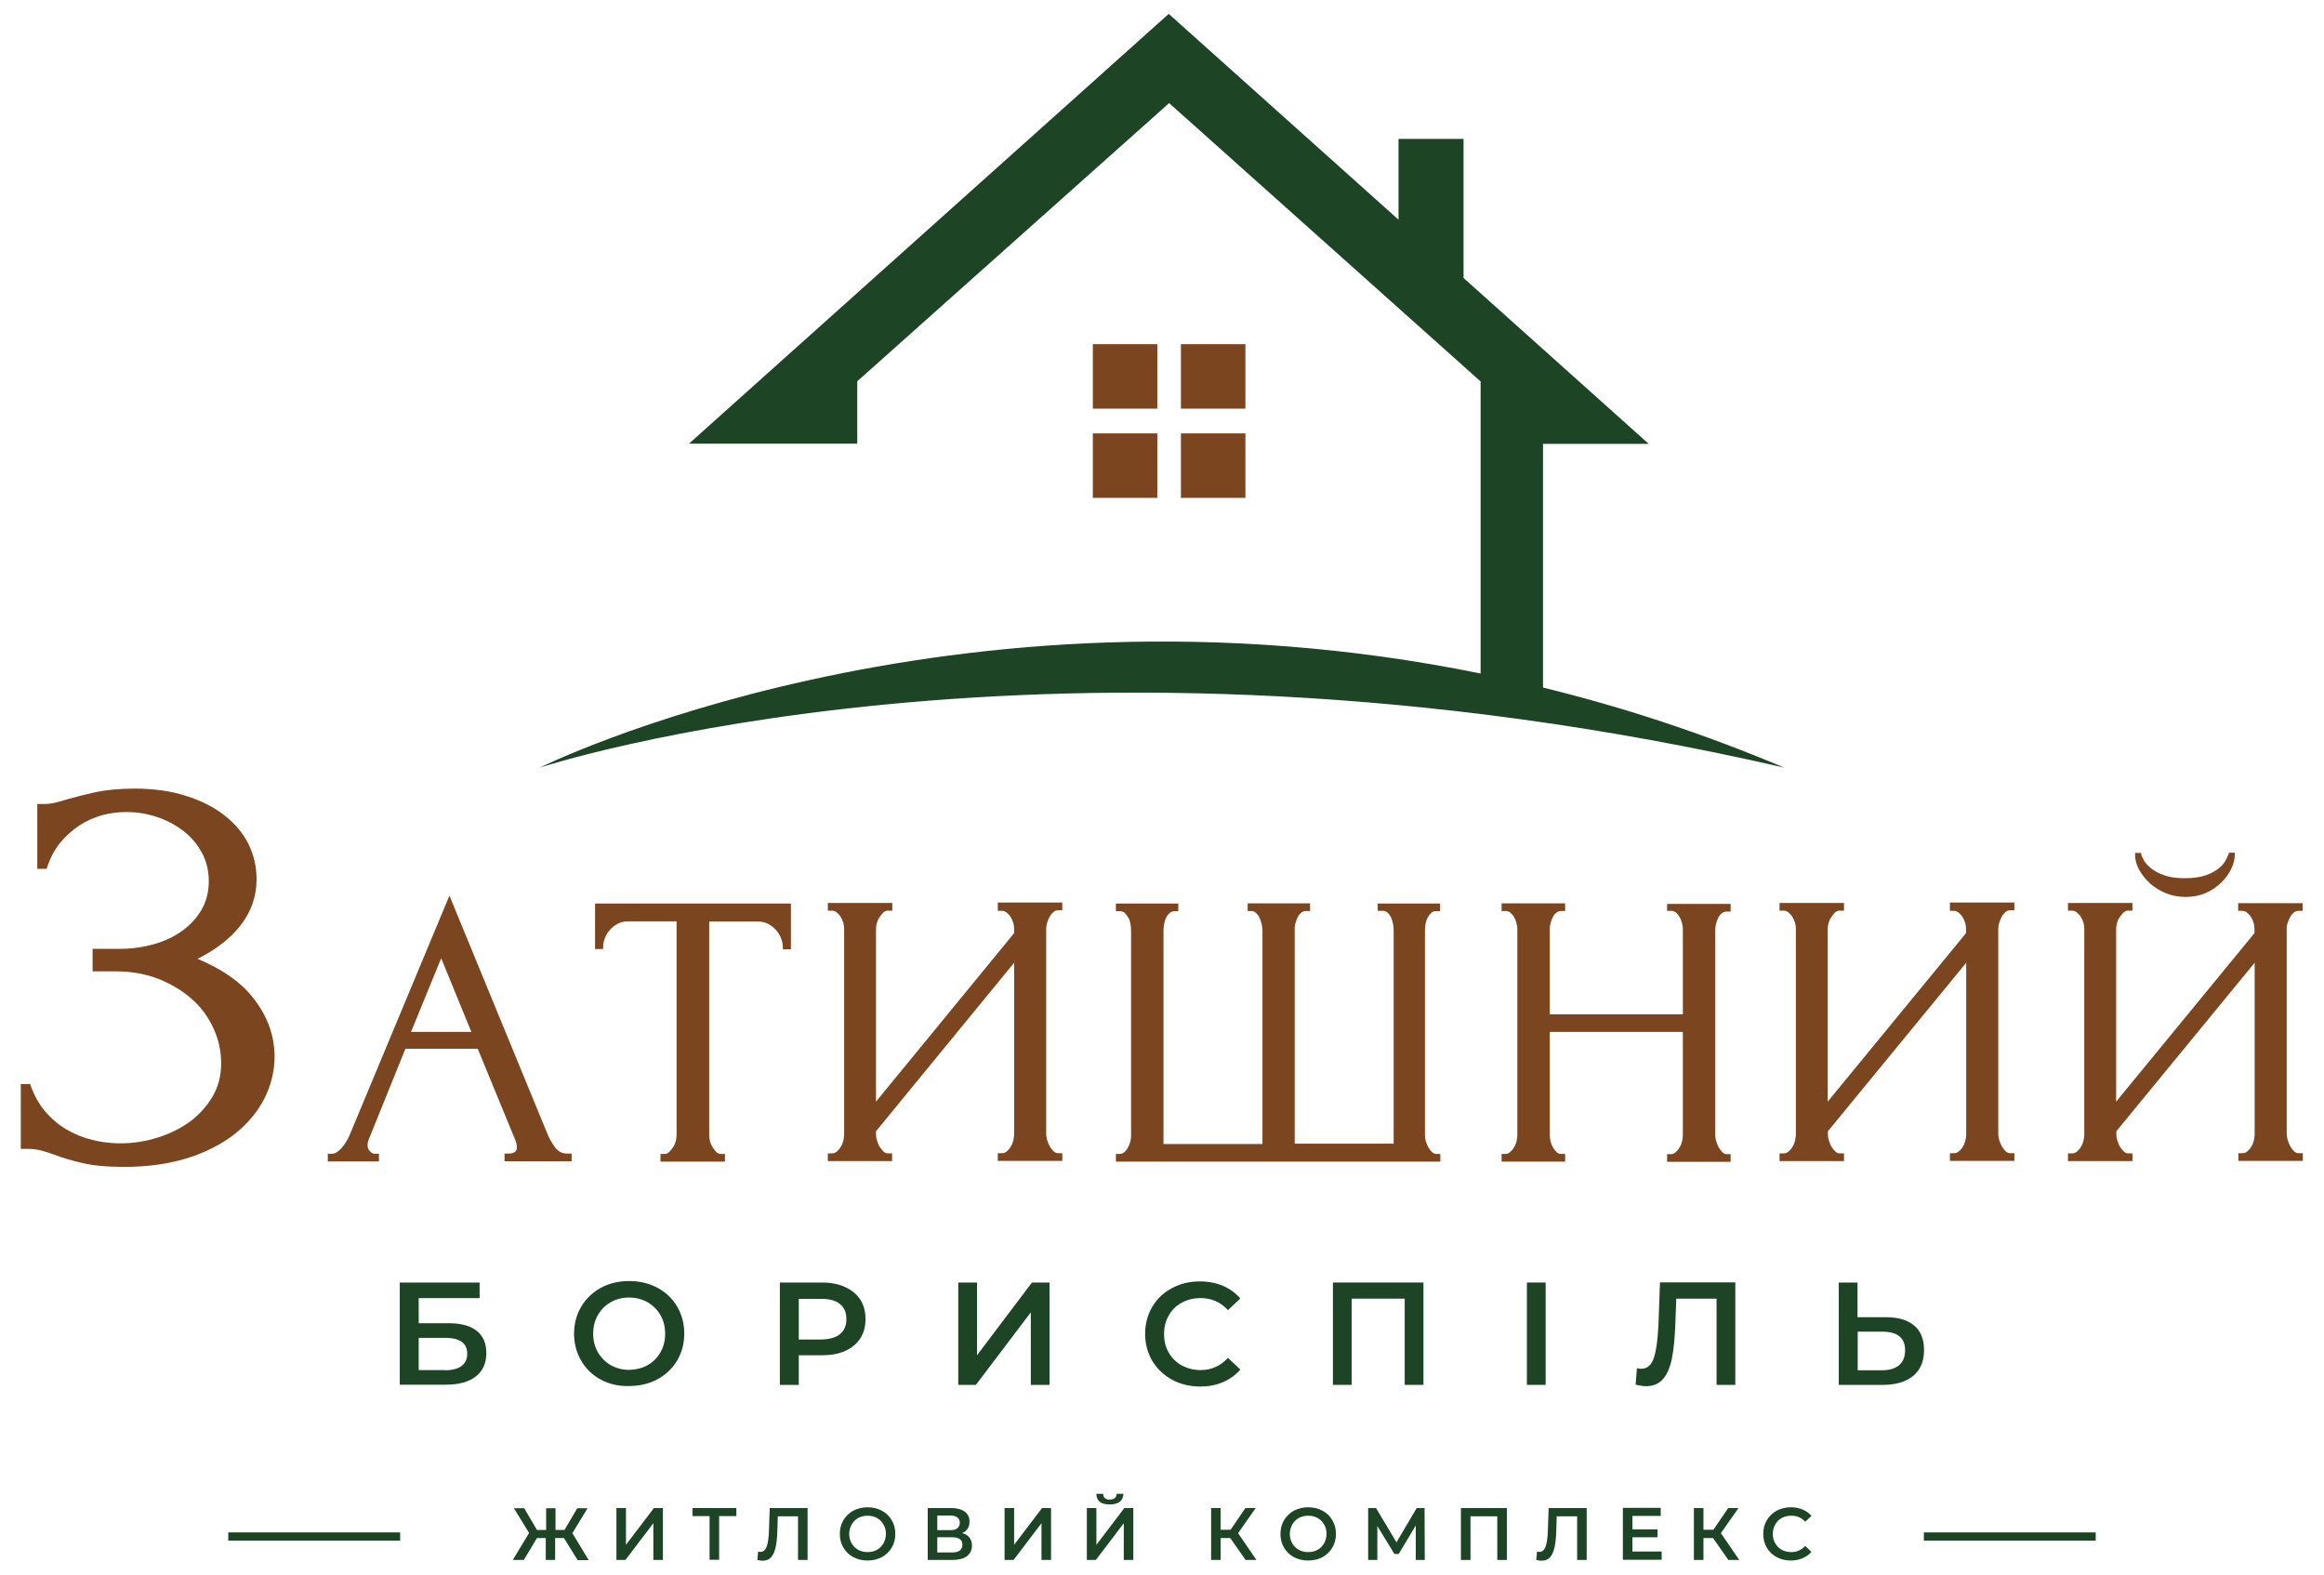
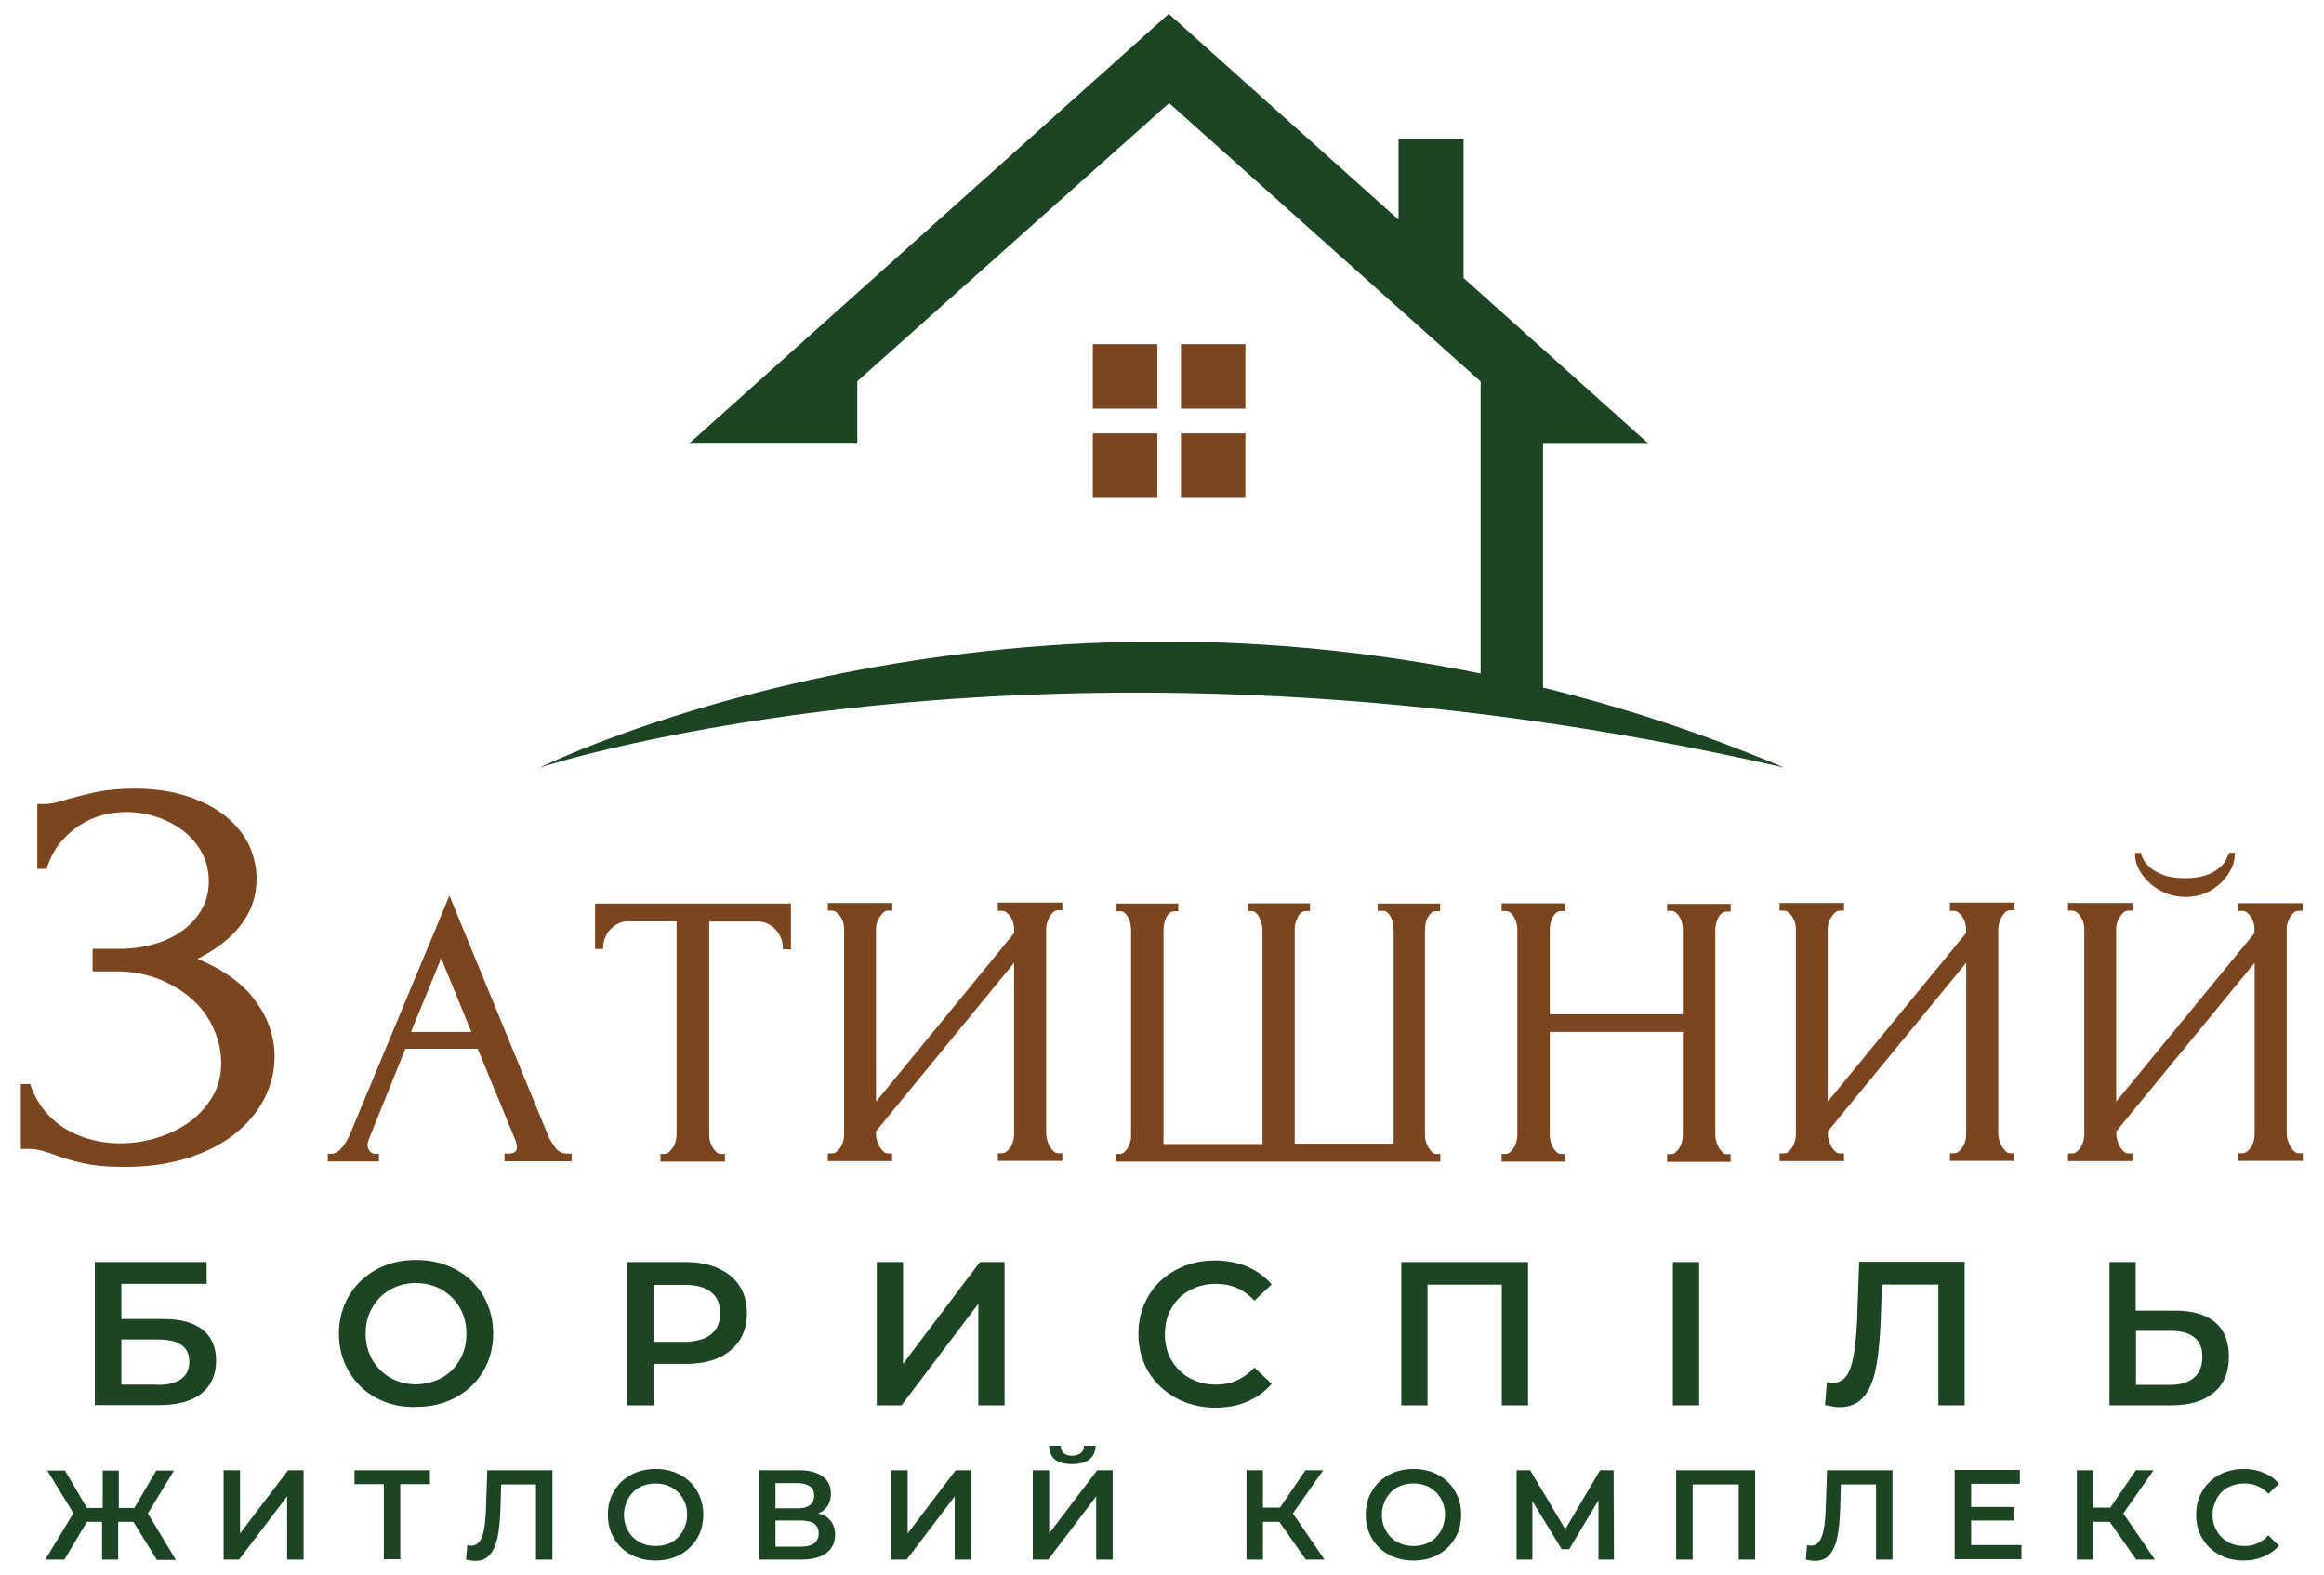
<svg xmlns="http://www.w3.org/2000/svg" version="1.1" id="zatyshnyi-logo" role="img" aria-labelledby="logo-title logo-description" x="0px" y="0px" viewBox="380 580 1240 840" preserveAspectRatio="xMidYMid meet" xml:space="preserve">
  <style type="text/css">
	.st0{fill:#1D4525;}
	.st1{fill:#7A451F;}
</style>
  <g>
    <g>
      <g>
        <path class="st0" d="M1203.3,946.8v-130h56.4l-98.8-88.5v-74.2h-34.7v43.1l-122.6-109.8l-256,229.3h89.8v-33.3L1003.8,635     L1170,783.5v155.8c-284.3-57.9-502,50.2-502,50.2s272.7-90,664,0C1288.1,971,1245.1,957,1203.3,946.8z" />
      </g>
      <g>
        <g>
          <rect x="963.1" y="763.6" class="st1" width="34.4" height="34.4" />
        </g>
        <g>
          <rect x="1010.1" y="763.6" class="st1" width="34.4" height="34.4" />
        </g>
        <g>
          <rect x="963.1" y="811.2" class="st1" width="34.4" height="34.4" />
        </g>
        <g>
          <rect x="1010.1" y="811.2" class="st1" width="34.4" height="34.4" />
        </g>
      </g>
    </g>
    <g>
      <path class="st1" d="M485.4,1091.5c9.6-4.8,17.2-10.6,22.6-17.4c5.9-7.3,8.9-15.8,8.9-25.1c0-6.6-1.5-12.9-4.3-18.7    c-2.9-5.8-7.2-10.9-12.8-15.3c-5.6-4.4-12.5-7.9-20.5-10.4c-8-2.6-17.3-3.9-27.5-3.9c-8.1,0-15.1,0.7-20.8,1.9    c-5.7,1.3-10.6,2.5-14.8,3.7c-2.4,0.8-4.6,1.4-6.8,1.9c-2.1,0.5-4,0.7-5.6,0.7h-3.9v34.6h5l0.2-0.7c1.7-5.1,4-9.6,7-13.2    c3-3.6,6.4-6.7,10.2-9.2c3.8-2.5,7.9-4.3,12.1-5.5c4.2-1.1,8.6-1.7,13.1-1.7c5.5,0,10.9,0.9,16.1,2.6c5.2,1.7,9.9,4.2,14,7.3    c4.1,3.1,7.5,7,10,11.6c2.5,4.5,3.8,9.7,3.8,15.4c0,5.7-1.3,10.7-3.8,15.1c-2.5,4.4-6,8.2-10.3,11.3c-4.4,3.2-9.5,5.6-15.2,7.2    c-5.7,1.6-11.9,2.5-18.3,2.5h-14.4v12h12.7c8.1,0,15.6,1.4,22.4,4c6.8,2.7,12.8,6.3,17.8,10.7c5,4.4,8.9,9.7,11.6,15.7    c2.8,6,4.1,12.3,4.1,18.8c0,6.4-1.5,12.3-4.6,17.6c-3.1,5.2-7.1,9.7-12.1,13.4c-5,3.6-10.8,6.5-17.3,8.5    c-11.5,3.6-23.7,4-34.8,1.2c-4.9-1.2-9.5-3.1-13.8-5.6c-4.2-2.5-8-5.7-11.3-9.6c-3.3-3.9-5.9-8.6-7.8-13.9l-0.2-0.7h-5v34.6h3.9    c2.3,0,4.6,0.3,6.8,0.8c2.2,0.6,4.7,1.4,7.2,2.3c4.1,1.6,9.1,3.1,14.8,4.4c5.7,1.4,13.2,2.1,22.4,2.1c12.6,0,24-1.6,33.9-4.7    c9.8-3.1,18.3-7.5,25.1-12.8c6.8-5.4,12.1-11.7,15.8-18.8c3.6-7.2,5.5-14.7,5.5-22.5c0-10.7-3.5-20.9-10.5-30.1    C509.6,1104.7,499.2,1097.3,485.4,1091.5z" />
      <path class="st1" d="M676.1,1192c-1.8-2.5-3.3-5.1-4.3-7.8l-52-126.4l-53.2,127.6c-1.2,2.8-2.7,5.2-4.5,7.2    c-1.7,1.9-3.4,2.9-5.1,2.9h-2.1v4.1h27.3v-4.1h-2.1c-1,0-1.9-0.4-2.7-1.3c-0.9-0.8-1.3-2-1.3-3.5c0-0.8,0.2-1.7,0.6-2.7l19.6-48.5    h38.6l20.3,49.3c0.4,1.1,0.6,2.2,0.6,3.1c0,1.6-0.5,3.5-4.5,3.5h-2.1v4.1h35.8v-4.1h-2.1C680,1195.5,677.8,1194.3,676.1,1192z     M615.4,1091.2l16.1,39.3h-32.2L615.4,1091.2z" />
      <path class="st1" d="M697.5,1086.3h4.3v-1c0-1.5,0.3-3.1,0.9-4.7c0.6-1.6,1.4-3.1,2.6-4.4c1.1-1.3,2.6-2.5,4.3-3.4    c1.7-0.9,3.7-1.3,5.9-1.3h25.5v113.7c0,1-0.1,2.1-0.4,3.4c-0.3,1.2-0.7,2.3-1.4,3.3c-0.6,1-1.4,1.9-2.2,2.7c-0.7,0.7-1.6,1-2.5,1    h-2.1v4.1h34.4v-4.1h-2.1c-1,0-1.7-0.3-2.4-0.9c-0.8-0.8-1.5-1.7-2.1-2.7c-0.6-1-1.1-2.1-1.4-3.3c-0.3-1.2-0.4-2.3-0.4-3.4v-113.7    H784c2.3,0,4.2,0.4,5.9,1.3c1.7,0.9,3.1,2,4.3,3.4c1.1,1.3,2,2.8,2.6,4.4c0.6,1.6,0.9,3.2,0.9,4.7v1h4.3v-24.4H697.5V1086.3z" />
      <path class="st1" d="M912.4,1065.9h2.1c1,0,1.8,0.3,2.6,0.9c0.8,0.7,1.6,1.5,2.2,2.5c0.6,1,1.1,2.1,1.4,3.2c0.3,1.2,0.4,2.2,0.4,3    v2.3l-73.7,89.9v-92.2c0-0.9,0.1-1.9,0.4-2.9c0.3-1.1,0.7-2.1,1.3-3c0.6-0.9,1.2-1.8,2-2.6c0.7-0.7,1.4-1,2.2-1.2h2.8v-4.1h-34.4    v4.1h2.1c1,0,1.8,0.3,2.6,0.9c0.8,0.7,1.6,1.5,2.2,2.5c0.6,1,1.1,2.1,1.4,3.2c0.3,1.2,0.4,2.2,0.4,3v109.6c0,1-0.1,2.1-0.4,3.4    c-0.3,1.2-0.7,2.4-1.4,3.4c-0.6,1.1-1.4,1.9-2.2,2.6c-0.7,0.6-1.6,0.9-2.6,0.9h-2.1v4.1H856v-4.1h-2.1c-1,0-1.8-0.3-2.5-1    c-0.8-0.8-1.5-1.6-2.1-2.6c-0.6-1-1-2.2-1.4-3.4c-0.4-1.2-0.5-2.3-0.5-3.3v-1.5l73.7-89.9v91.3c0,1-0.1,2.1-0.4,3.4    c-0.3,1.2-0.7,2.4-1.4,3.4c-0.6,1.1-1.4,1.9-2.2,2.6c-0.7,0.6-1.6,0.9-2.6,0.9h-2.1v4.1h34.4v-4.1h-2.1c-1,0-1.8-0.3-2.5-1    c-0.8-0.7-1.5-1.7-2.1-2.7c-0.6-1.1-1.1-2.3-1.4-3.4c-0.3-1.1-0.5-2.2-0.5-3.2v-109.6c0-0.9,0.2-1.9,0.5-3    c0.4-1.2,0.8-2.3,1.4-3.3c0.5-1,1.2-1.8,2-2.5c0.7-0.6,1.6-0.9,2.6-0.9h2.1v-4.1h-34.4V1065.9z" />
      <path class="st1" d="M1115.7,1065.9h2.5c1,0.1,1.8,0.5,2.4,1.2c0.7,0.7,1.3,1.6,1.7,2.5c0.4,1,0.8,2.2,1,3.4    c0.2,1.2,0.3,2.3,0.3,3.2v113.9h-52.8v-114.9c0-0.7,0.1-1.7,0.4-2.7c0.3-1.1,0.7-2.2,1.2-3.2c0.5-1,1.1-1.8,1.9-2.4    c0.7-0.6,1.6-0.9,2.6-0.9h2.1v-4.1h-33.3v4.1h2.1c0.8,0,1.6,0.3,2.3,1c0.8,0.7,1.5,1.6,1.9,2.6c0.5,1,0.9,2.2,1.2,3.5    c0.3,1.3,0.4,2.4,0.4,3.3v113.9h-52.8v-113.9c0-0.9,0.1-2,0.3-3.2c0.2-1.2,0.5-2.4,1-3.4c0.4-1,1-1.8,1.7-2.5    c0.7-0.7,1.5-1,2.4-1.2h2.5v-4.1h-33.3v4.1h2.1c1.1,0,2,0.3,2.6,0.9c0.8,0.8,1.4,1.6,2,2.7c0.6,1,0.9,2.1,1.1,3.4    c0.2,1.3,0.3,2.4,0.3,3.3v109.6c0,0.9-0.1,1.9-0.4,3c-0.3,1.1-0.7,2.2-1.3,3.2c-0.5,1-1.2,1.8-2,2.5c-0.7,0.6-1.5,0.9-2.3,0.9    h-2.1v4.1h173.1v-4.1h-2.1c-0.8,0-1.5-0.3-2.2-0.9c-0.8-0.7-1.4-1.5-2-2.5c-0.6-1-1-2.1-1.4-3.3c-0.3-1.1-0.5-2.1-0.5-3v-109.6    c0-0.9,0.1-2,0.3-3.3c0.2-1.3,0.6-2.4,1.1-3.4c0.6-1,1.2-1.9,2-2.6c0.6-0.6,1.5-0.9,2.6-0.9h2.1v-4.1h-33.3V1065.9z" />
      <path class="st1" d="M1269.5,1065.9h2.1c1,0,1.8,0.3,2.6,0.9c0.8,0.7,1.5,1.5,2,2.5c0.6,1,1,2.1,1.3,3.3c0.3,1.2,0.4,2.2,0.4,3    v45.5h-71v-45.5c0-0.9,0.1-1.9,0.4-3c0.3-1.2,0.7-2.3,1.2-3.3c0.5-1,1.1-1.8,1.9-2.4c0.7-0.6,1.6-0.9,2.6-0.9h2.1v-4.1h-33.9v4.1    h2.1c1,0,1.8,0.3,2.6,0.9c0.8,0.7,1.5,1.5,2,2.5c0.6,1,1,2.1,1.3,3.3c0.3,1.2,0.4,2.2,0.4,3v109.6c0,1-0.1,2.1-0.4,3.4    c-0.3,1.2-0.7,2.4-1.4,3.4c-0.6,1.1-1.4,1.9-2.2,2.6c-0.7,0.6-1.5,0.9-2.3,0.9h-2.1v4.1h33.9v-4.1h-2.1c-1,0-1.7-0.3-2.4-0.9    c-0.8-0.8-1.4-1.6-2-2.6c-0.6-1-1-2.1-1.3-3.3c-0.3-1.2-0.4-2.3-0.4-3.4v-54.9h71v54.9c0,1-0.1,2.1-0.4,3.4    c-0.3,1.2-0.7,2.4-1.4,3.4c-0.6,1.1-1.4,1.9-2.2,2.6c-0.7,0.6-1.5,0.9-2.3,0.9h-2.1v4.1h33.9v-4.1h-2.1c-0.8,0-1.5-0.3-2.2-0.9    c-0.8-0.8-1.4-1.6-2-2.6c-0.6-1-1-2.2-1.4-3.4c-0.4-1.2-0.5-2.3-0.5-3.3v-109.6c0-0.9,0.1-1.9,0.4-3c0.3-1.2,0.7-2.3,1.2-3.3    c0.5-1,1.1-1.8,1.9-2.4c0.7-0.6,1.6-0.9,2.6-0.9h2.1v-4.1h-33.9V1065.9z" />
      <path class="st1" d="M1420.3,1065.9h2.1c1,0,1.8,0.3,2.6,0.9c0.8,0.7,1.6,1.5,2.2,2.5c0.6,1,1.1,2.1,1.4,3.2    c0.3,1.2,0.4,2.2,0.4,3v2.3l-73.8,89.9v-92.2c0-0.9,0.1-1.9,0.4-2.9c0.3-1.1,0.7-2.1,1.3-3c0.6-0.9,1.2-1.8,2-2.6    c0.7-0.7,1.4-1,2.2-1.2h2.8v-4.1h-34.4v4.1h2.1c1,0,1.8,0.3,2.6,0.9c0.8,0.7,1.6,1.5,2.2,2.5c0.6,1,1.1,2.1,1.4,3.2    c0.3,1.1,0.4,2.2,0.4,3v109.6c0,1-0.1,2.1-0.4,3.4c-0.3,1.2-0.7,2.4-1.4,3.4c-0.6,1.1-1.4,1.9-2.2,2.6c-0.7,0.6-1.6,0.9-2.6,0.9    h-2.1v4.1h34.4v-4.1h-2.1c-1,0-1.8-0.3-2.5-1c-0.8-0.7-1.5-1.6-2.1-2.6c-0.6-1-1-2.2-1.4-3.4c-0.4-1.2-0.5-2.3-0.5-3.3v-1.5    l73.8-89.9v91.3c0,1-0.1,2.1-0.4,3.4c-0.3,1.2-0.7,2.4-1.4,3.4c-0.6,1.1-1.4,1.9-2.2,2.6c-0.7,0.6-1.6,0.9-2.6,0.9h-2.1v4.1h34.4    v-4.1h-2.1c-1,0-1.8-0.3-2.5-1c-0.8-0.7-1.5-1.7-2.1-2.7c-0.6-1.1-1.1-2.3-1.4-3.4c-0.3-1.1-0.5-2.2-0.5-3.2v-109.6    c0-0.9,0.2-1.9,0.5-3c0.4-1.1,0.8-2.3,1.4-3.3c0.5-1,1.2-1.8,2-2.5c0.7-0.6,1.6-0.9,2.6-0.9h2.1v-4.1h-34.4V1065.9z" />
      <path class="st1" d="M1527.2,1051.3c2.4,2.1,5.2,3.9,8.4,5.2c3.2,1.3,6.8,2,10.5,2c3.9,0,7.6-0.7,10.8-2.1c3.2-1.4,6-3.3,8.3-5.6    c2.3-2.3,4.1-4.7,5.3-7.3c1.3-2.6,1.9-5.2,1.9-7.6v-1h-3.1l-0.2,0.7c-0.3,0.8-0.8,1.9-1.6,3.4c-0.7,1.4-1.9,2.8-3.6,4.2    c-1.7,1.4-4,2.7-6.9,3.7c-2.8,1-6.6,1.6-11.2,1.6c-4.4,0-8.2-0.5-11.1-1.6c-2.9-1-5.3-2.3-7-3.7c-1.7-1.4-3-2.8-3.8-4.2    c-1-1.8-1.3-2.7-1.4-3.2l-0.1-0.8h-3.2v1c0,2.6,0.7,5.3,2.2,8.1C1522.9,1046.7,1524.8,1049.1,1527.2,1051.3z" />
      <path class="st1" d="M1600.5,1072.6c0.4-1.2,0.8-2.3,1.4-3.3c0.5-1,1.2-1.8,2-2.5c0.7-0.6,1.6-0.9,2.6-0.9h2.1v-4.1h-34.4v4.1h2.1    c1,0,1.8,0.3,2.6,0.9c0.8,0.7,1.6,1.5,2.2,2.5c0.6,1,1.1,2.1,1.4,3.2c0.3,1.2,0.4,2.2,0.4,3v2.3l-73.8,89.9v-92.2    c0-0.9,0.1-1.9,0.4-2.9c0.3-1.1,0.7-2.1,1.3-3c0.6-0.9,1.2-1.8,2-2.6c0.7-0.7,1.4-1,2.2-1.2h2.8v-4.1h-34.4v4.1h2.1    c1,0,1.8,0.3,2.6,0.9c0.8,0.7,1.6,1.5,2.2,2.5c0.6,1,1.1,2.1,1.4,3.2c0.3,1.2,0.4,2.2,0.4,3v109.6c0,1-0.1,2.1-0.4,3.4    c-0.3,1.2-0.7,2.4-1.4,3.4c-0.6,1.1-1.4,1.9-2.2,2.6c-0.7,0.6-1.6,0.9-2.6,0.9h-2.1v4.1h34.4v-4.1h-2.1c-1,0-1.8-0.3-2.5-1    c-0.8-0.8-1.5-1.6-2.1-2.6c-0.6-1-1-2.2-1.4-3.4c-0.4-1.2-0.5-2.3-0.5-3.3v-1.5l73.8-89.9v91.3c0,1-0.1,2.1-0.4,3.4    c-0.3,1.2-0.7,2.4-1.4,3.4c-0.6,1.1-1.4,1.9-2.2,2.6c-0.7,0.6-1.6,0.9-2.6,0.9h-2.1v4.1h34.4v-4.1h-2.1c-1,0-1.8-0.3-2.5-1    c-0.8-0.7-1.5-1.7-2.1-2.7c-0.6-1.1-1.1-2.3-1.4-3.4c-0.3-1.1-0.5-2.2-0.5-3.2v-109.6C1600,1074.7,1600.2,1073.7,1600.5,1072.6z" />
    </g>
-     <g>
+     <g id="logo-city" transform="matrix(1.4 0 0 1.4 -400 -516.6)">
      <path class="st0" d="M593.4,1264.2h42.5v8.3h-32.5v13.4h16.1c6.6,0,11.5,1.4,14.9,4.1c3.4,2.7,5.1,6.7,5.1,11.8    c0,5.4-1.9,9.6-5.6,12.5c-3.7,2.9-9.1,4.4-16,4.4h-24.6V1264.2z M617.4,1311c3.9,0,6.9-0.8,8.9-2.3c2-1.5,3-3.7,3-6.6    c0-5.6-4-8.4-11.9-8.4h-14v17.2H617.4z" />
      <path class="st0" d="M700.6,1316c-4.5-2.4-8-5.8-10.5-10.1c-2.5-4.3-3.8-9.1-3.8-14.4s1.3-10.1,3.8-14.4    c2.5-4.3,6.1-7.6,10.5-10.1c4.5-2.4,9.5-3.6,15.1-3.6c5.6,0,10.6,1.2,15.1,3.6c4.5,2.4,8,5.8,10.5,10c2.5,4.3,3.8,9.1,3.8,14.4    c0,5.4-1.3,10.2-3.8,14.4c-2.5,4.3-6.1,7.6-10.5,10c-4.5,2.4-9.5,3.6-15.1,3.6C710.1,1319.6,705.1,1318.4,700.6,1316z     M725.5,1308.3c2.9-1.6,5.2-3.9,6.9-6.9c1.7-2.9,2.5-6.2,2.5-9.9c0-3.6-0.8-6.9-2.5-9.9c-1.7-2.9-4-5.2-6.9-6.9    c-2.9-1.6-6.2-2.5-9.8-2.5c-3.6,0-6.9,0.8-9.8,2.5c-2.9,1.6-5.2,3.9-6.9,6.9c-1.7,2.9-2.5,6.2-2.5,9.9c0,3.6,0.8,6.9,2.5,9.9    c1.7,2.9,4,5.2,6.9,6.9c2.9,1.6,6.2,2.5,9.8,2.5C719.3,1310.7,722.6,1309.9,725.5,1308.3z" />
      <path class="st0" d="M830.9,1266.6c3.5,1.6,6.2,3.8,8.1,6.7c1.9,2.9,2.8,6.4,2.8,10.4c0,4-0.9,7.4-2.8,10.3    c-1.9,2.9-4.6,5.2-8.1,6.7c-3.5,1.6-7.6,2.3-12.4,2.3h-12.3v15.8h-10.1v-54.6h22.5C823.3,1264.2,827.4,1265,830.9,1266.6z     M828.2,1291.7c2.3-1.9,3.4-4.5,3.4-8c0-3.5-1.1-6.2-3.4-8c-2.3-1.9-5.6-2.8-10.1-2.8h-11.9v21.7h11.9    C822.5,1294.5,825.9,1293.6,828.2,1291.7z" />
      <path class="st0" d="M891.3,1264.2h10v38.8l29.3-38.8h9.4v54.6h-10v-38.7l-29.3,38.7h-9.4V1264.2z" />
      <path class="st0" d="M1005.3,1316c-4.4-2.4-7.9-5.8-10.5-10c-2.5-4.3-3.8-9.1-3.8-14.4c0-5.4,1.3-10.2,3.8-14.4    c2.5-4.3,6-7.6,10.5-10c4.4-2.4,9.4-3.6,14.9-3.6c4.5,0,8.6,0.8,12.2,2.3c3.7,1.6,6.8,3.8,9.4,6.8l-6.6,6.2    c-4-4.3-8.8-6.4-14.6-6.4c-3.7,0-7.1,0.8-10.1,2.5c-3,1.6-5.3,3.9-6.9,6.8c-1.7,2.9-2.5,6.2-2.5,9.9c0,3.7,0.8,7,2.5,9.9    c1.7,2.9,4,5.2,6.9,6.8c3,1.6,6.3,2.5,10.1,2.5c5.8,0,10.6-2.2,14.6-6.5l6.6,6.2c-2.5,3-5.7,5.2-9.4,6.8    c-3.7,1.6-7.8,2.3-12.3,2.3C1014.7,1319.6,1009.7,1318.4,1005.3,1316z" />
      <path class="st0" d="M1139.5,1264.2v54.6h-10v-46h-28.3v46h-10v-54.6H1139.5z" />
      <path class="st0" d="M1194.7,1264.2h10v54.6h-10V1264.2z" />
      <path class="st0" d="M1305.9,1264.2v54.6h-10v-46h-21.5l-0.5,13.6c-0.3,7.6-0.9,13.8-1.9,18.6s-2.6,8.4-4.8,10.8    c-2.2,2.5-5.2,3.7-9,3.7c-1.4,0-3.2-0.3-5.5-0.8l0.7-8.8c0.7,0.2,1.5,0.3,2.3,0.3c3.2,0,5.4-1.9,6.7-5.7c1.3-3.8,2.1-9.7,2.5-17.8    l0.8-22.6H1305.9z" />
      <path class="st0" d="M1401.3,1287.1c3.5,2.9,5.3,7.3,5.3,13.1c0,6-1.9,10.6-5.8,13.8s-9.3,4.8-16.2,4.8h-23.5v-54.6h10v18.5h15.1    C1392.8,1282.7,1397.8,1284.2,1401.3,1287.1z M1393.3,1308.3c2.1-1.8,3.2-4.5,3.2-8c0-6.6-4.1-9.9-12.3-9.9h-13v20.6h13    C1388.1,1311,1391.1,1310.1,1393.3,1308.3z" />
    </g>
-     <g>
+     <g id="logo-tagline" transform="matrix(1.72 0 0 1.72 -720 -1017)">
      <path class="st0" d="M680.9,1400.5h-4.7v11.7h-5v-11.7h-4.7l-7,11.7h-5.9l8.7-14.4l-8.1-13.2h5.5l6.8,11.6h4.9v-11.6h5v11.6h4.8    l6.8-11.6h5.5l-8.1,13.3l8.7,14.4h-5.9L680.9,1400.5z" />
      <path class="st0" d="M708.9,1384.5h5.1v19.6l14.9-19.6h4.8v27.7h-5.1v-19.6l-14.9,19.6h-4.8V1384.5z" />
      <path class="st0" d="M772.9,1388.8h-9.2v23.3h-5.1v-23.3h-9.1v-4.3h23.4V1388.8z" />
      <path class="st0" d="M810.9,1384.5v27.7h-5.1v-23.3H795l-0.2,6.9c-0.1,3.9-0.4,7-0.9,9.4s-1.3,4.2-2.4,5.5s-2.6,1.9-4.6,1.9    c-0.7,0-1.6-0.1-2.8-0.4l0.4-4.5c0.3,0.1,0.7,0.2,1.2,0.2c1.6,0,2.7-1,3.4-2.9c0.7-1.9,1.1-4.9,1.2-9l0.4-11.5H810.9z" />
      <path class="st0" d="M835.3,1410.7c-2.3-1.2-4-2.9-5.3-5.1c-1.3-2.2-1.9-4.6-1.9-7.3c0-2.7,0.6-5.1,1.9-7.3    c1.3-2.2,3.1-3.9,5.3-5.1c2.3-1.2,4.8-1.8,7.6-1.8c2.8,0,5.4,0.6,7.6,1.8c2.3,1.2,4,2.9,5.3,5.1c1.3,2.2,1.9,4.6,1.9,7.3    s-0.6,5.2-1.9,7.3c-1.3,2.2-3.1,3.9-5.3,5.1c-2.3,1.2-4.8,1.8-7.6,1.8C840.1,1412.5,837.6,1411.9,835.3,1410.7z M847.9,1406.8    c1.5-0.8,2.6-2,3.5-3.5c0.8-1.5,1.3-3.2,1.3-5s-0.4-3.5-1.3-5c-0.8-1.5-2-2.6-3.5-3.5c-1.5-0.8-3.1-1.2-5-1.2    c-1.8,0-3.5,0.4-5,1.2c-1.5,0.8-2.6,2-3.5,3.5c-0.8,1.5-1.3,3.2-1.3,5s0.4,3.5,1.3,5c0.8,1.5,2,2.6,3.5,3.5c1.5,0.8,3.1,1.2,5,1.2    C844.8,1408,846.5,1407.6,847.9,1406.8z" />
      <path class="st0" d="M897.2,1400.2c0.9,1.1,1.4,2.6,1.4,4.3c0,2.4-0.9,4.3-2.7,5.7c-1.8,1.3-4.4,2-7.8,2H875v-27.7h12.4    c3.1,0,5.5,0.6,7.3,1.9c1.7,1.2,2.6,3,2.6,5.3c0,1.4-0.3,2.7-1,3.8c-0.7,1.1-1.7,1.9-3,2.4C895,1398.2,896.3,1399,897.2,1400.2z     M880.1,1396.3h6.9c1.7,0,2.9-0.3,3.8-1s1.3-1.6,1.3-2.9s-0.4-2.3-1.3-2.9s-2.1-1-3.8-1h-6.9V1396.3z M893.5,1404.1    c0-2.7-1.8-4-5.5-4h-7.9v8.1h7.9C891.6,1408.2,893.5,1406.8,893.5,1404.1z" />
      <path class="st0" d="M916,1384.5h5.1v19.6l14.9-19.6h4.8v27.7h-5.1v-19.6l-14.9,19.6H916V1384.5z" />
      <path class="st0" d="M959.9,1384.5h5.1v19.6l14.9-19.6h4.8v27.7h-5.1v-19.6l-14.9,19.6h-4.8V1384.5z M966.8,1381.2    c-1.2-1-1.8-2.4-1.8-4.3h3.6c0,1,0.3,1.7,0.9,2.3c0.6,0.5,1.5,0.8,2.6,0.8c1.1,0,2-0.3,2.7-0.8c0.6-0.5,1-1.3,1-2.3h3.6    c0,1.8-0.7,3.3-1.9,4.2c-1.2,1-3,1.5-5.4,1.5C969.8,1382.6,968,1382.1,966.8,1381.2z" />
      <path class="st0" d="M1036.4,1400.5h-5.1v11.7h-5.1v-27.7h5.1v11.6h5.3l7.9-11.6h5.5l-9.4,13.4l9.8,14.3h-5.8L1036.4,1400.5z" />
      <path class="st0" d="M1070.4,1410.7c-2.3-1.2-4-2.9-5.3-5.1c-1.3-2.2-1.9-4.6-1.9-7.3c0-2.7,0.6-5.1,1.9-7.3    c1.3-2.2,3.1-3.9,5.3-5.1c2.3-1.2,4.8-1.8,7.6-1.8s5.4,0.6,7.6,1.8c2.3,1.2,4,2.9,5.3,5.1c1.3,2.2,1.9,4.6,1.9,7.3    s-0.6,5.2-1.9,7.3c-1.3,2.2-3.1,3.9-5.3,5.1s-4.8,1.8-7.6,1.8S1072.6,1411.9,1070.4,1410.7z M1083,1406.8c1.5-0.8,2.6-2,3.5-3.5    c0.8-1.5,1.3-3.2,1.3-5s-0.4-3.5-1.3-5c-0.8-1.5-2-2.6-3.5-3.5c-1.5-0.8-3.1-1.2-5-1.2s-3.5,0.4-5,1.2s-2.6,2-3.5,3.5    c-0.8,1.5-1.3,3.2-1.3,5s0.4,3.5,1.3,5c0.8,1.5,2,2.6,3.5,3.5c1.5,0.8,3.1,1.2,5,1.2S1081.5,1407.6,1083,1406.8z" />
      <path class="st0" d="M1135.4,1412.1l0-18.3l-9.1,15.2h-2.3l-9.1-14.9v18.1h-4.9v-27.7h4.2l10.9,18.3l10.8-18.3h4.2l0.1,27.7    H1135.4z" />
      <path class="st0" d="M1184,1384.5v27.7h-5.1v-23.3h-14.3v23.3h-5.1v-27.7H1184z" />
      <path class="st0" d="M1226.6,1384.5v27.7h-5.1v-23.3h-10.9l-0.2,6.9c-0.1,3.9-0.4,7-0.9,9.4c-0.5,2.4-1.3,4.2-2.4,5.5    s-2.6,1.9-4.6,1.9c-0.7,0-1.6-0.1-2.8-0.4l0.4-4.5c0.3,0.1,0.7,0.2,1.2,0.2c1.6,0,2.7-1,3.4-2.9c0.7-1.9,1.1-4.9,1.2-9l0.4-11.5    H1226.6z" />
      <path class="st0" d="M1266.6,1407.8v4.3h-20.7v-27.7h20.2v4.3H1251v7.2h13.4v4.2H1251v7.6H1266.6z" />
      <path class="st0" d="M1294,1400.5h-5.1v11.7h-5.1v-27.7h5.1v11.6h5.3l7.9-11.6h5.5l-9.4,13.4l9.8,14.3h-5.8L1294,1400.5z" />
      <path class="st0" d="M1328,1410.7c-2.3-1.2-4-2.9-5.3-5.1c-1.3-2.2-1.9-4.6-1.9-7.3s0.6-5.1,1.9-7.3c1.3-2.2,3.1-3.9,5.3-5.1    c2.3-1.2,4.8-1.8,7.6-1.8c2.3,0,4.3,0.4,6.2,1.2c1.9,0.8,3.5,1.9,4.7,3.4l-3.3,3.1c-2-2.2-4.5-3.2-7.4-3.2c-1.9,0-3.6,0.4-5.1,1.2    c-1.5,0.8-2.7,2-3.5,3.5c-0.8,1.5-1.3,3.1-1.3,5s0.4,3.5,1.3,5c0.8,1.5,2,2.6,3.5,3.5c1.5,0.8,3.2,1.2,5.1,1.2    c2.9,0,5.4-1.1,7.4-3.3l3.3,3.2c-1.3,1.5-2.9,2.6-4.8,3.4c-1.9,0.8-4,1.2-6.2,1.2C1332.7,1412.5,1330.2,1411.9,1328,1410.7z" />
    </g>
-     <g>
+     <g id="logo-tagline-rules" display="none">
      <g>
        <rect x="501.8" y="1397.5" class="st0" width="91.7" height="4.4" />
      </g>
      <g>
        <rect x="1406.5" y="1397.5" class="st0" width="91.7" height="4.4" />
      </g>
    </g>
  </g>
</svg>
